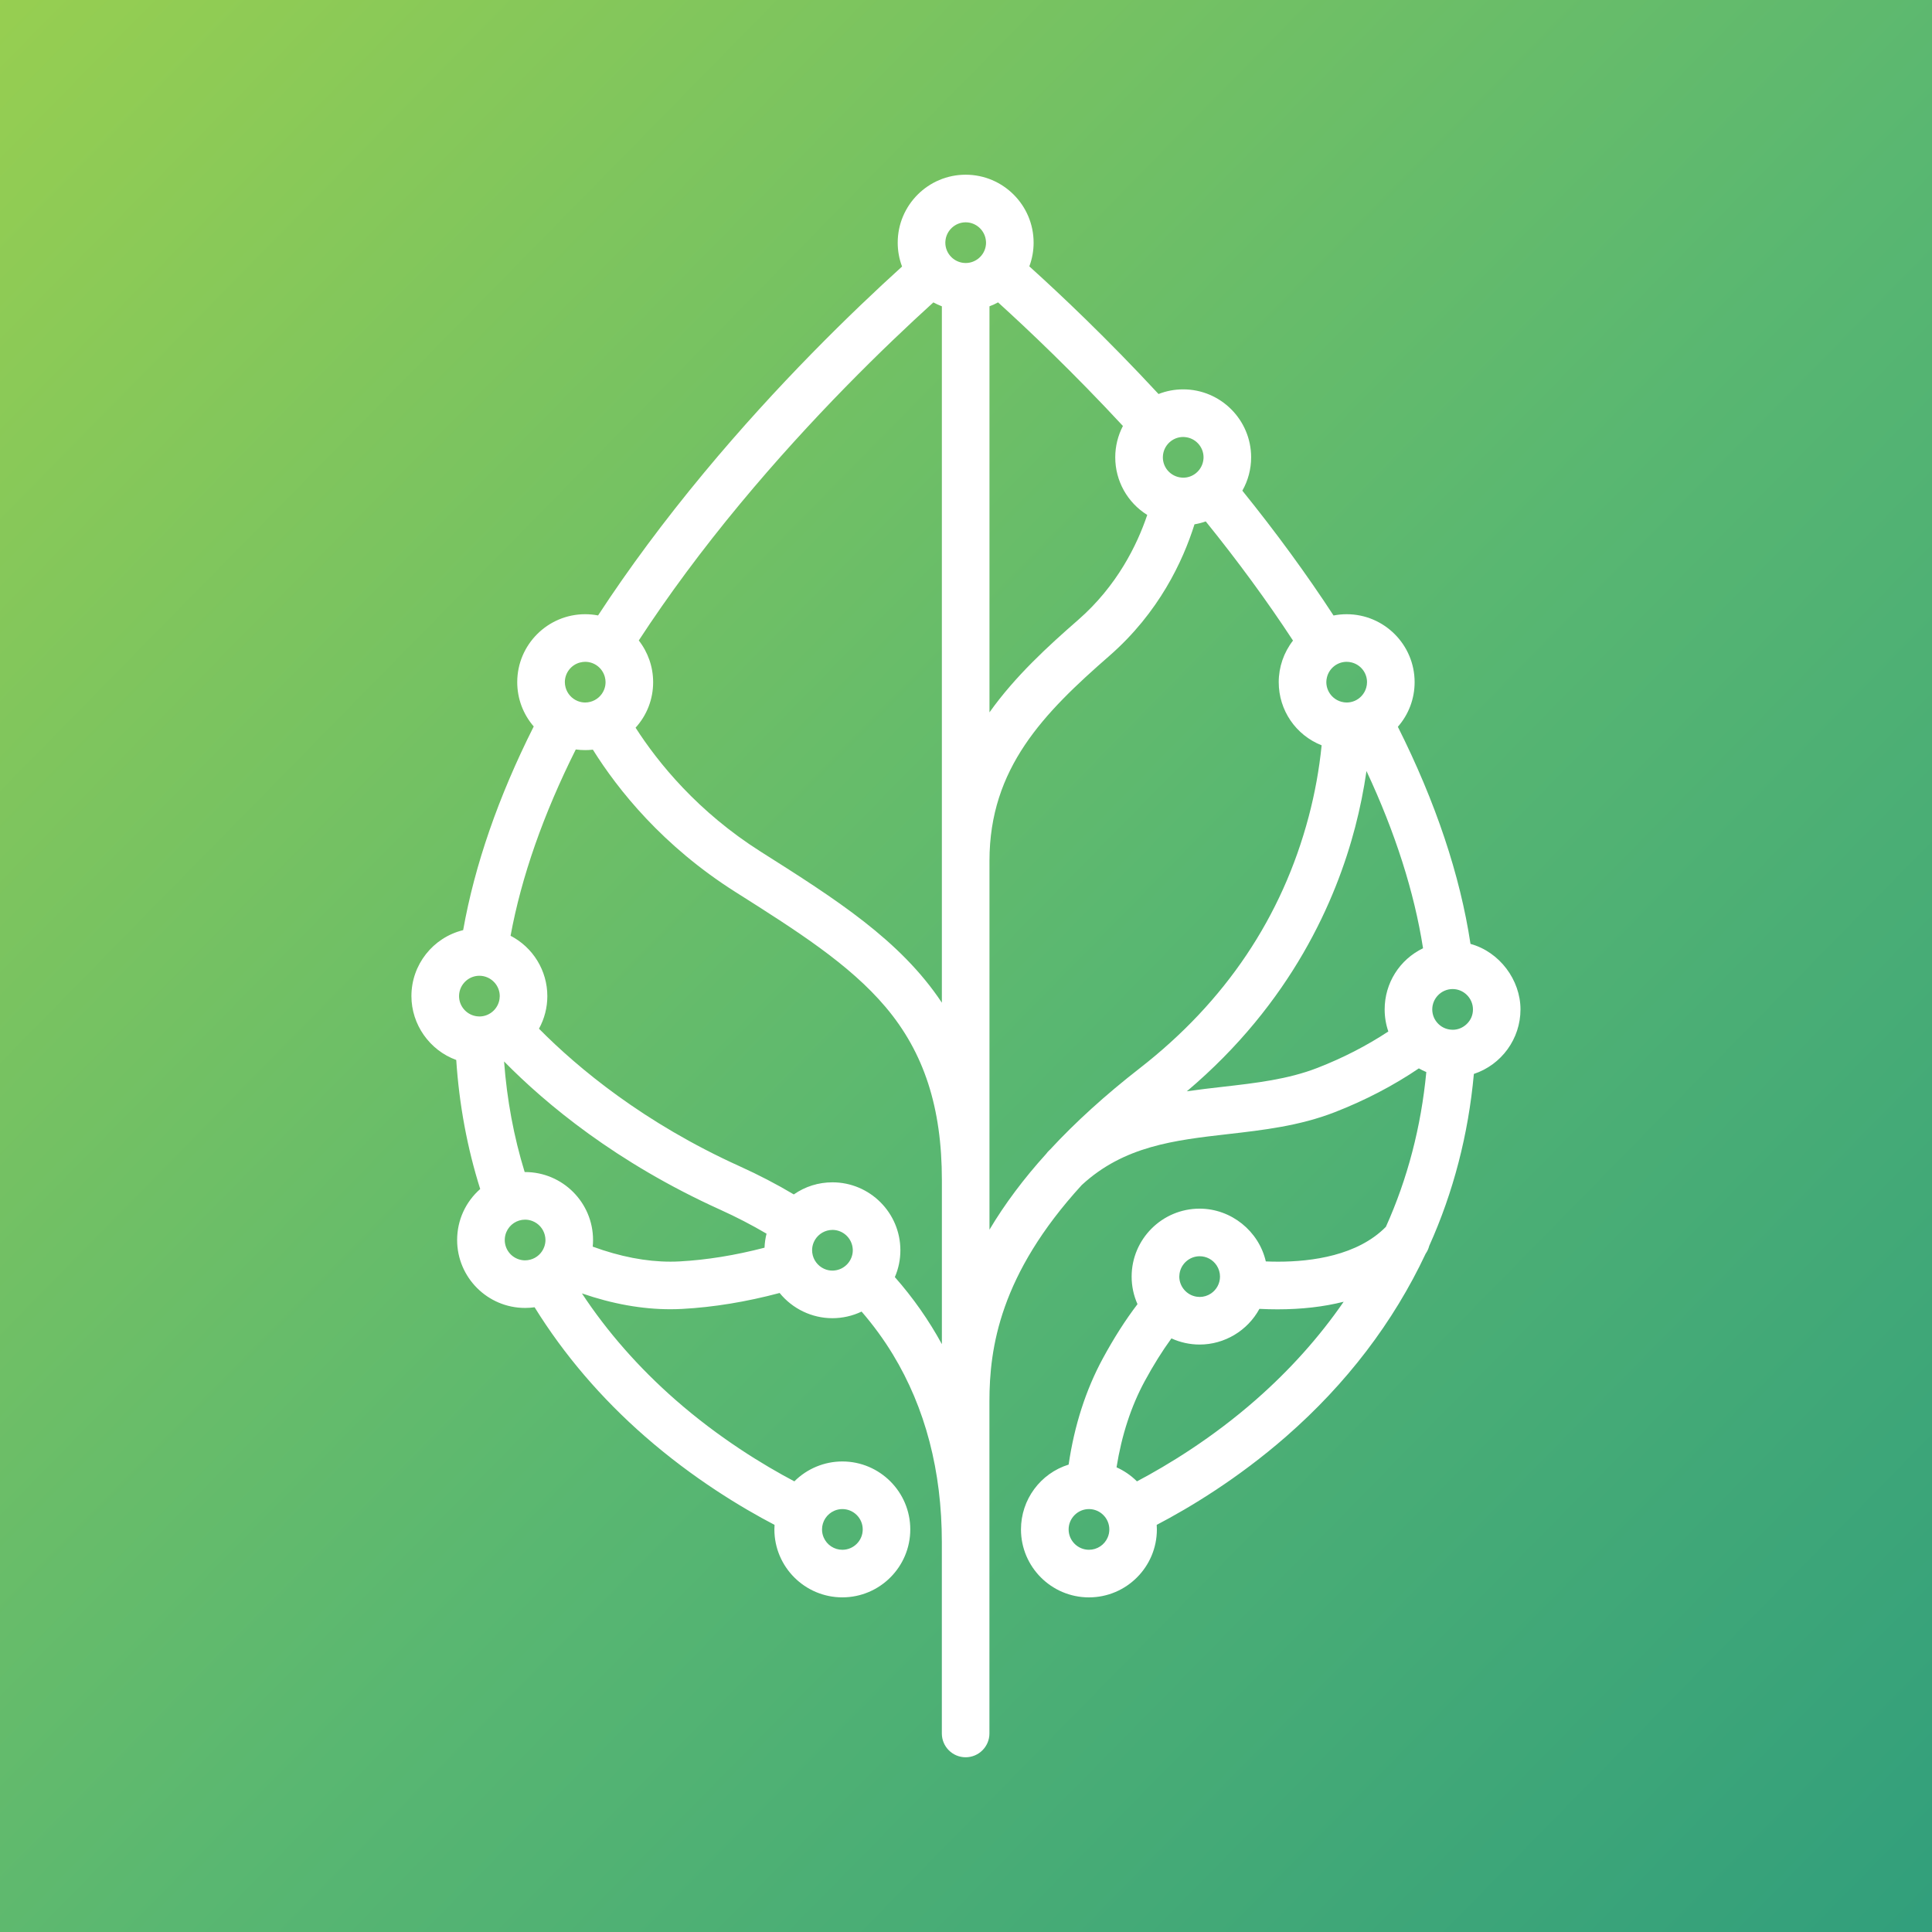
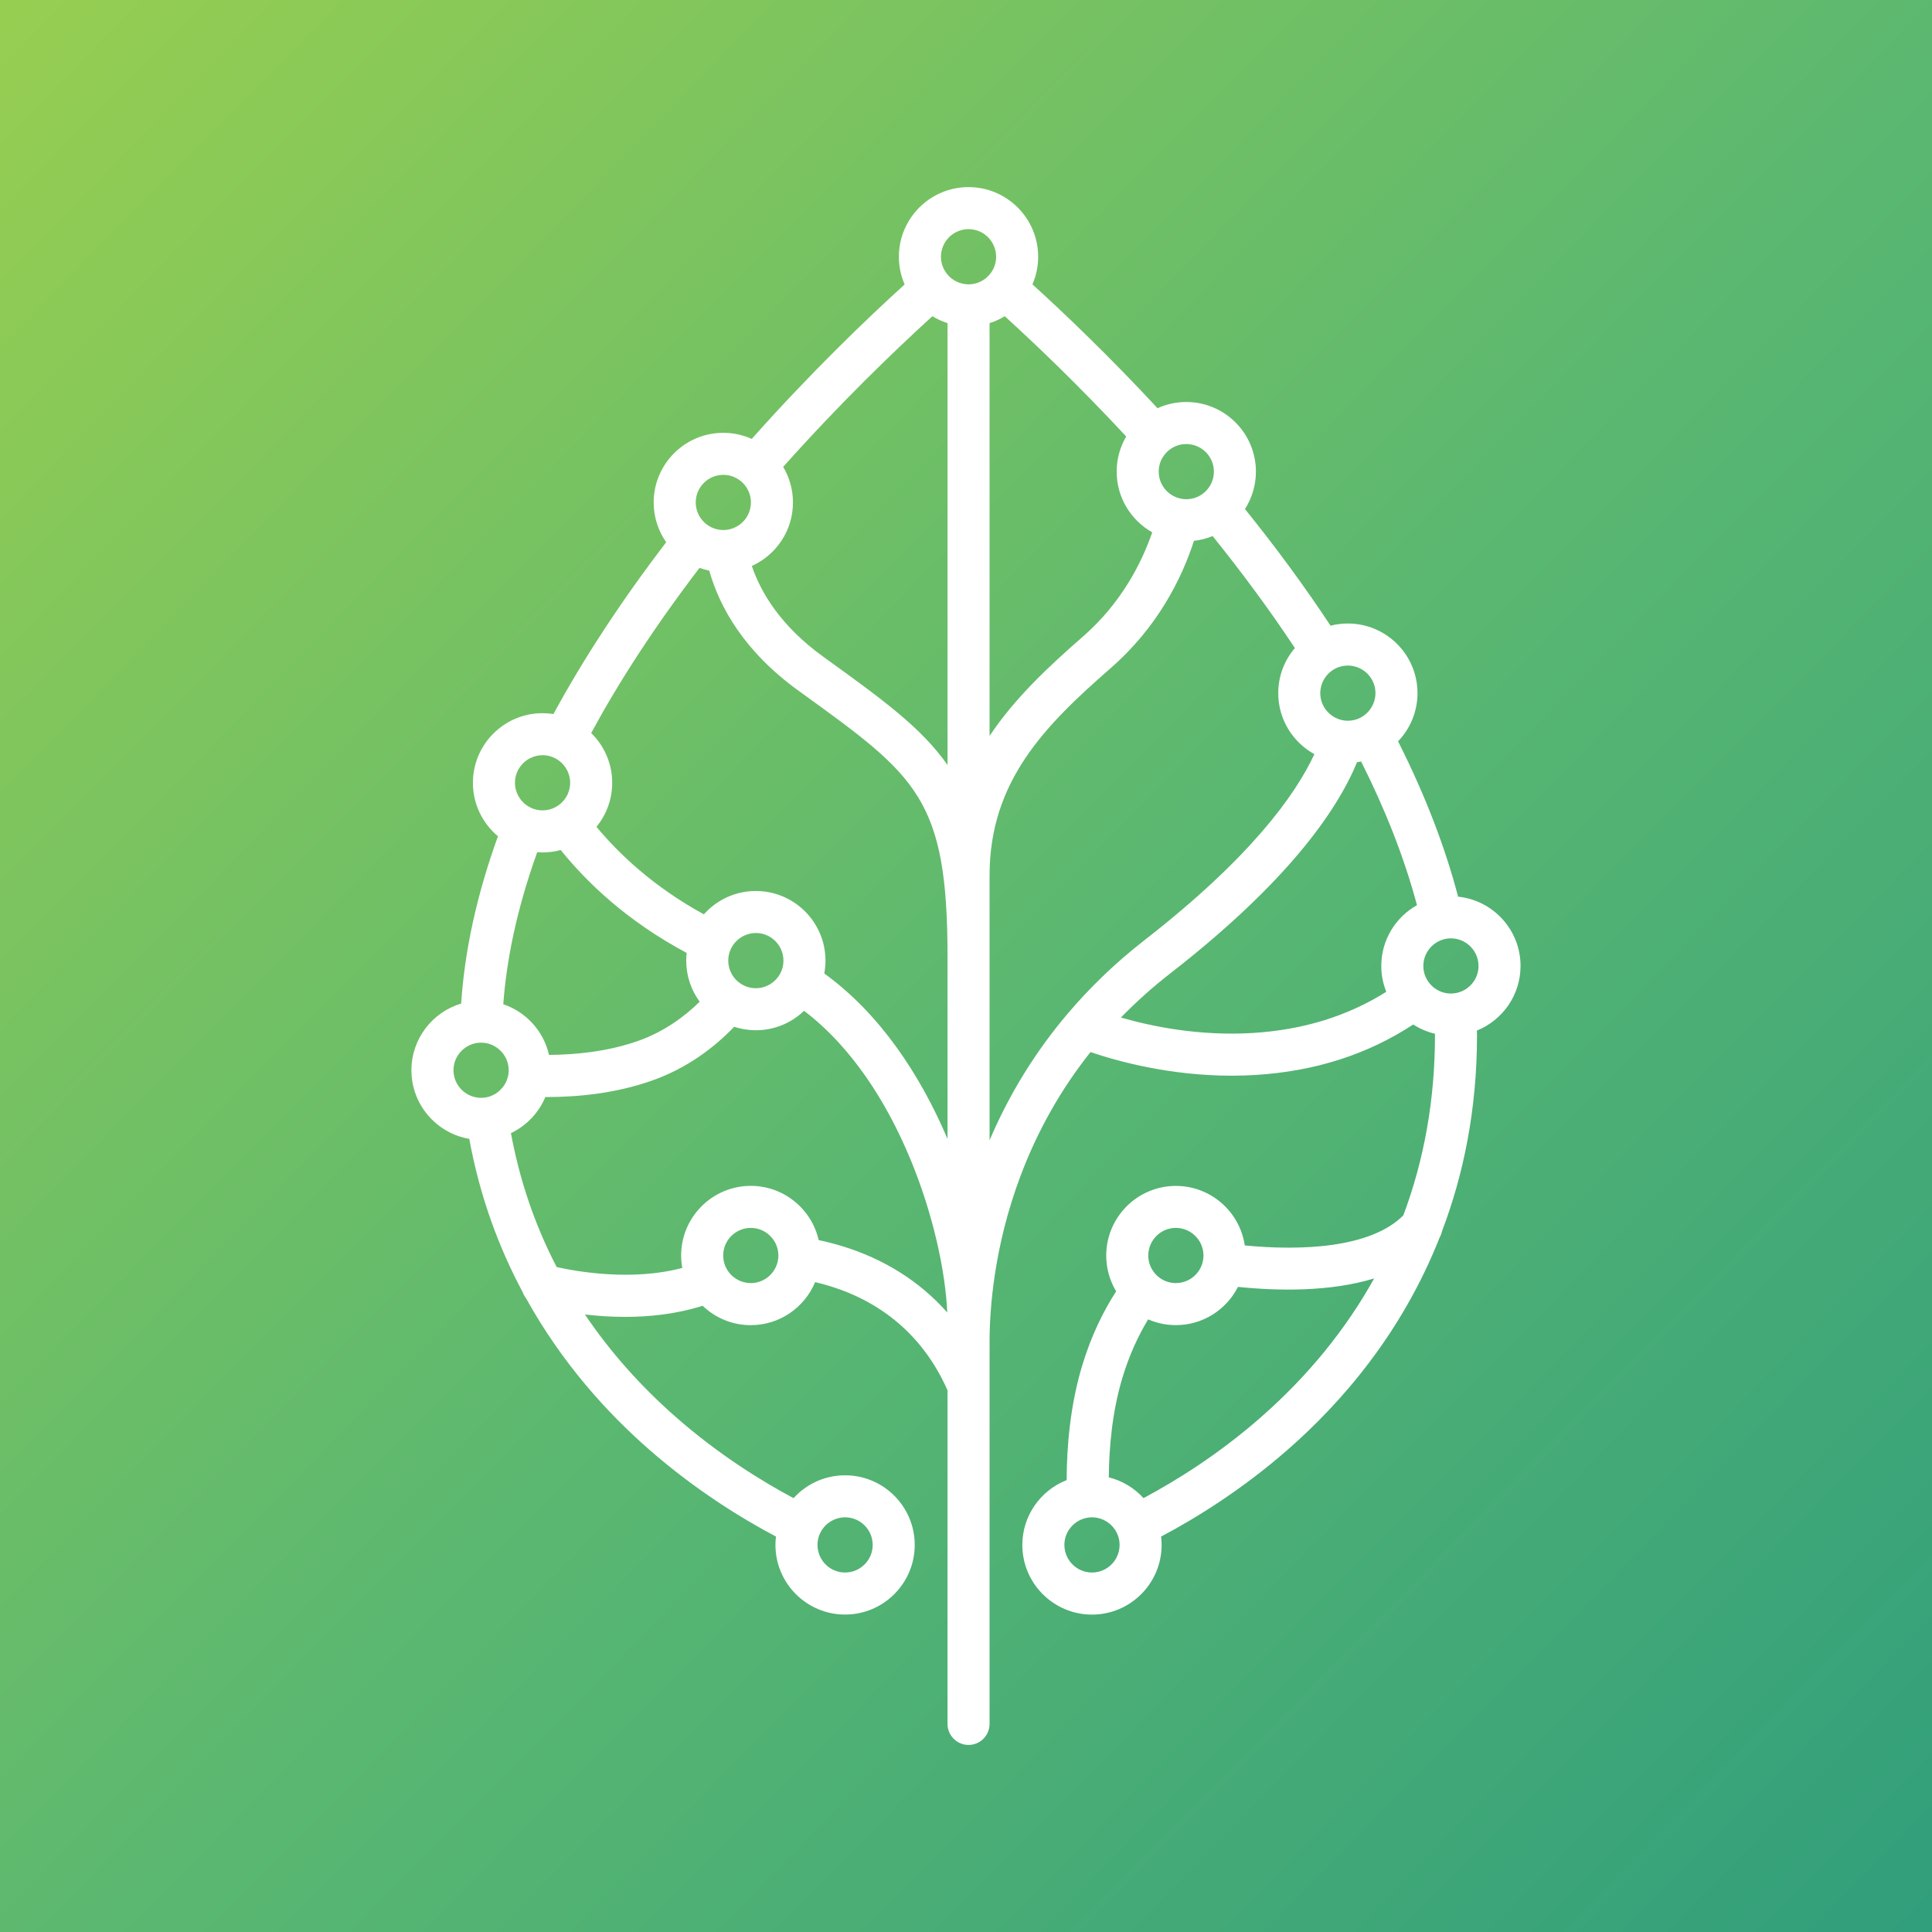
<svg xmlns="http://www.w3.org/2000/svg" id="Layer_1" version="1.1" viewBox="0 0 2000 2000">
  <defs>
    <style>
      .st0 {
-         fill: url(#New_Gradient_Swatch);
+         fill: url(#linear-gradient);
      }

      .st1 {
        fill: #fff;
      }
    </style>
-     <linearGradient id="New_Gradient_Swatch" data-name="New Gradient Swatch" x1="-137.86" y1="-117.34" x2="2116.44" y2="2096.3" gradientUnits="userSpaceOnUse">
+     <linearGradient id="linear-gradient" x1="-137.86" y1="2117.34" x2="2116.44" y2="-96.3" gradientTransform="translate(0 2000) scale(1 -1)" gradientUnits="userSpaceOnUse">
      <stop offset="0" stop-color="#9ed14d" />
      <stop offset=".54" stop-color="#59b771" />
      <stop offset="1" stop-color="#2d9c7d" />
    </linearGradient>
  </defs>
  <rect class="st0" width="2000" height="2000" />
-   <g>
-     <path class="st1" d="M1522.25,977.09c-10.77-71.16-36.06-146.73-75.19-224.72,11.22-12.83,17.35-29.08,17.35-46.2,0-38.78-31.55-70.33-70.34-70.33-4.57,0-9.13.44-13.6,1.32-27.7-42.49-59.44-85.92-94.4-129.21,5.96-10.53,9.1-22.38,9.1-34.54,0-38.78-31.55-70.34-70.34-70.34-8.82,0-17.38,1.62-25.52,4.81-53.16-57.37-101.47-103.02-133.75-132.14,2.94-7.85,4.43-16.09,4.43-24.54,0-38.78-31.55-70.34-70.34-70.34s-70.34,31.55-70.34,70.34c0,8.51,1.51,16.8,4.5,24.71-52,47.14-128.82,121.69-205.14,213.63-41.02,49.42-77.86,99.04-109.55,147.56-4.38-.84-8.85-1.27-13.34-1.27-38.78,0-70.34,31.55-70.34,70.33,0,16.97,6.04,33.1,17.08,45.88-.07.13-.13.26-.2.39-36.46,72.56-60.96,143.33-72.86,210.44-31.27,7.65-53.56,35.75-53.56,68.29,0,29.5,18.88,56.12,46.4,66.12,3.05,46.23,11.39,91.12,24.81,133.59-15.23,13.39-23.89,32.4-23.89,52.76,0,38.78,31.55,70.34,70.34,70.34,3.29,0,6.59-.23,9.86-.69,30.41,49.05,68.8,93.99,114.15,133.61,50.19,43.85,100.1,73.81,134.24,91.65-.11,1.6-.17,3.17-.17,4.7,0,38.78,31.55,70.34,70.34,70.34s70.34-31.55,70.34-70.34-31.55-70.34-70.34-70.34c-18.65,0-36.5,7.45-49.67,20.6-31.78-16.79-77.77-44.62-123.34-84.61-37.91-33.27-70.34-70.2-96.57-109.97,31.47,10.89,62.21,16.4,91.57,16.4,4.09,0,8.2-.11,12.21-.33,32.39-1.75,66.31-7.3,100.89-16.5,13.32,16.41,33.45,26.1,54.62,26.1,10.46,0,20.82-2.36,30.23-6.85,12.13,14.05,22.96,28.87,32.23,44.13,33.73,55.49,50.84,120.96,50.84,194.59v198.03c0,13.58,11.05,24.63,24.63,24.63s24.63-11.05,24.63-24.63v-343.68c0-55.66,10.86-131.41,95.57-224.05,43.73-40.41,96.03-46.4,151.41-52.74,36.36-4.16,73.95-8.46,110.44-22.66,31.43-12.22,60.72-27.48,87.12-45.38,2.49,1.43,5.07,2.7,7.72,3.82-5.36,56.56-19.43,110.43-41.84,160.21-29.32,29.78-76.76,36.07-111.53,36.07-4.17,0-8.45-.09-12.77-.26-7.24-31.46-35.91-54.63-68.56-54.63-38.78,0-70.34,31.55-70.34,70.34,0,9.94,2.04,19.52,6.06,28.52-12.4,16.23-24.48,35.16-35.94,56.31-17.53,32.37-29.42,69.28-35.34,109.77-29.24,9.13-49.34,36.19-49.34,67.13,0,38.78,31.55,70.34,70.34,70.34s70.34-31.55,70.34-70.34c0-1.54-.06-3.12-.17-4.72,34.11-17.84,83.99-47.8,134.16-91.64,62.32-54.46,110.85-118.08,144.25-189.09,1.74-2.48,2.99-5.22,3.73-8.16,24.96-55.44,40.49-115.28,46.18-177.92,28.61-9.46,48.26-36.36,48.26-66.78s-21.56-59.58-51.81-67.85ZM863.59,1563.96c2.68-1.18,5.52-1.77,8.43-1.77,11.62,0,21.07,9.45,21.07,21.07s-9.45,21.07-21.07,21.07c-8.47,0-16.08-5.05-19.4-12.86-1.1-2.6-1.66-5.36-1.66-8.21,0-8.35,4.96-15.92,12.64-19.29ZM600.42,685.84c1.83-.49,3.64-.73,5.38-.73,9.49,0,17.84,6.42,20.32,15.6.5,1.86.75,3.69.75,5.46,0,2.75-.53,5.43-1.58,7.98-2.5,6.07-7.78,10.69-14.13,12.36-1.82.48-3.62.72-5.36.72-2.67,0-5.3-.51-7.82-1.53-6.14-2.47-10.81-7.75-12.51-14.14-.49-1.83-.74-3.64-.74-5.4,0-9.53,6.45-17.89,15.69-20.34ZM517.12,1034.05c-.66,4.79-2.99,9.25-6.55,12.56-3.93,3.64-9,5.64-14.29,5.64-.79,0-1.65-.06-2.71-.2-4.73-.61-9.17-2.86-12.49-6.33-3.79-3.96-5.87-9.12-5.87-14.54,0-6.19,2.73-12.05,7.49-16.08,3.8-3.22,8.62-4.99,13.57-4.99,6.05,0,11.82,2.64,15.85,7.24,3.37,3.85,5.22,8.76,5.22,13.83,0,.83-.07,1.74-.23,2.87ZM563.42,1290.67c-2.34,6.57-7.75,11.55-14.49,13.32-1.81.48-3.61.72-5.34.72-2.18,0-4.35-.35-6.46-1.02-8.74-2.82-14.61-10.88-14.61-20.04,0-2.82.55-5.56,1.64-8.15,3.31-7.85,10.93-12.92,19.43-12.92,2.57,0,5.12.48,7.58,1.44,6.36,2.47,11.15,7.88,12.82,14.48.44,1.76.67,3.49.67,5.15,0,2.35-.42,4.72-1.24,7.03ZM791.45,1291.6c-30.44,7.92-59.99,12.7-87.89,14.21-3.12.17-6.32.26-9.51.26-25.24,0-52.29-5.23-80.47-15.56.23-2.3.34-4.59.34-6.87,0-38.78-31.55-70.34-70.34-70.34-.15,0-.3,0-.45,0-11.22-36.48-18.38-74.94-21.31-114.49,43.16,43.93,116.04,104.75,223.83,153.5,16.51,7.47,32.59,15.8,47.87,24.78-1.2,4.75-1.9,9.61-2.08,14.5ZM863.5,1315.24c-.58.05-1.17.09-1.76.09-2.95,0-5.84-.62-8.57-1.85-6.7-3-11.42-9.38-12.31-16.63-.12-1-.18-1.82-.18-2.59,0-2.89.58-5.69,1.74-8.35,2.93-6.77,9.29-11.56,16.6-12.52,1.06-.14,1.93-.2,2.73-.2,10.95,0,20.16,8.56,20.98,19.5.04.52.08,1.04.08,1.57,0,10.86-8.48,20.07-19.3,20.97ZM975.03,1391.47c-13.52-24.79-29.83-48.06-48.69-69.43,3.81-8.78,5.73-18.11,5.73-27.77,0-38.78-31.55-70.33-70.34-70.33-14.46,0-28.21,4.32-40,12.53-17.54-10.46-36.28-20.21-55.77-29.03-99.62-45.06-167.69-101.77-208.01-142.53,5.67-10.33,8.65-21.9,8.65-33.73,0-26.39-14.8-50.43-38.06-62.47,11.19-60.85,33.89-125.69,67.51-192.87,3.22.45,6.48.67,9.74.67,2.62,0,5.28-.15,7.95-.46,25.94,41.48,72.17,99.6,147.58,147.33l.38.24c63.06,39.92,117.52,74.4,155.14,118.94,39.7,47,58.19,103.92,58.19,179.13v169.78ZM975.03,1038.01c-43.08-64.92-110.22-107.43-186.98-156.02l-.38-.24c-65.27-41.32-106.28-91.94-129.72-128.44,11.76-12.96,18.18-29.52,18.18-47.13,0-15.68-5.25-30.85-14.87-43.18,30.5-46.73,65.78-94.3,104.89-141.46,74.41-89.69,149.3-162.44,200.05-208.49,2.85,1.55,5.8,2.9,8.82,4.03v720.93ZM1014.44,266.2c-3.45,3.4-7.98,5.52-12.76,5.97-.66.06-1.33.1-2.01.1s-1.31-.04-1.97-.1c-4.8-.45-9.35-2.57-12.8-5.97-4.06-4-6.3-9.33-6.3-14.99,0-.55.05-1.1.09-1.64.84-10.89,10.06-19.43,20.98-19.43s20.14,8.54,20.98,19.45c.04.54.09,1.07.09,1.62,0,5.67-2.24,10.99-6.3,14.99ZM1373.74,700.81c2.44-9.24,10.81-15.7,20.34-15.7,1.64,0,3.35.22,5.08.65,9.41,2.34,15.98,10.74,15.98,20.41,0,1.89-.27,3.82-.82,5.73-.89,3.14-2.54,6.07-4.77,8.5-4.06,4.41-9.55,6.83-15.48,6.83-1.76,0-3.58-.25-5.41-.74-3.2-.85-6.19-2.48-8.66-4.71-4.44-4.01-6.99-9.7-6.99-15.62,0-1.74.24-3.54.73-5.37ZM1203.85,472c.74-11.02,9.95-19.65,20.99-19.65.34,0,.67.03,1,.05l.38.03c11.04.72,19.69,9.94,19.69,20.99,0,.54-.05,1.08-.08,1.61-.44,5.75-3.27,11.13-7.76,14.77-3.8,3.07-8.37,4.69-13.22,4.69-.46,0-.91-.04-1.54-.08-5.72-.42-11.09-3.2-14.74-7.63-3.09-3.76-4.79-8.5-4.79-13.35,0-.38.03-.76.08-1.42ZM1024.3,317.09c3.04-1.14,6.01-2.5,8.88-4.07,31.38,28.46,78.14,72.81,129.27,127.94-5.21,9.99-7.95,21.13-7.95,32.46,0,24.39,12.57,46.82,33.12,59.65-10.44,30.92-31.15,73.44-71.59,108.72-30.76,26.85-65.11,58.15-91.73,95.65v-420.36ZM1086.99,1190.08l-.66.6c-1.2,1.11-2.3,2.36-3.27,3.72-23.33,25.75-43.03,52.09-58.76,78.56v-381.84c0-96.05,56.22-152.93,124.13-212.2,51.27-44.74,76.15-98.07,88.11-136.15,3.98-.67,7.87-1.67,11.65-3,33.47,41.41,63.82,82.87,90.32,123.35-9.56,12.31-14.78,27.43-14.78,43.06,0,29.08,17.67,54.8,44.42,65.38-2.47,24.7-6.97,49.49-13.38,73.75-27.47,103.95-86.31,191.59-174.88,260.5-35.49,27.61-66.74,55.96-92.9,84.27ZM1433.39,1044.94c0,7.85,1.28,15.51,3.8,22.84-22.42,14.79-47.06,27.45-73.32,37.67-30.57,11.89-63.42,15.65-98.19,19.63-12.16,1.39-24.58,2.81-37.07,4.63,108.55-91.67,154.67-198.43,174.24-273.49,5-19.17,8.93-38.62,11.73-58.06,29.8,63.74,49.47,125.35,58.55,183.47-24.29,11.73-39.74,36.1-39.74,63.31ZM1221.07,1318.43c1.52-10.25,10.46-17.97,20.81-17.97,7.1,0,13.68,3.56,17.6,9.53,2.27,3.44,3.46,7.43,3.46,11.54,0,7.01-3.49,13.55-9.34,17.49-3.48,2.34-7.53,3.58-11.73,3.58-.94,0-1.94-.09-3.16-.27-10.21-1.55-17.91-10.49-17.91-20.8,0-.9.08-1.89.26-3.1ZM1146.72,1591.45c-3.32,7.82-10.94,12.87-19.41,12.87-11.62,0-21.07-9.45-21.07-21.07,0-5.52,2.14-10.75,6.03-14.72,4.01-4.09,9.35-6.34,15.03-6.34,2.91,0,5.74.6,8.43,1.77,2.26.99,4.33,2.38,6.14,4.12,4.19,4.03,6.5,9.41,6.5,15.17,0,2.85-.56,5.6-1.66,8.2ZM1300.23,1448.91c-45.55,39.98-91.5,67.81-123.26,84.6-6.11-6.1-13.3-11.04-21.13-14.54,5.3-33.23,15.09-63.21,29.14-89.15,8.92-16.47,18.22-31.36,27.68-44.32,9.13,4.18,19.13,6.37,29.21,6.37,25.78,0,49.65-14.38,61.88-36.94,6.34.33,12.65.49,18.8.49,24.82,0,47.75-2.63,68.4-7.85-25.15,36.49-55.62,70.52-90.73,101.34ZM1518.4,1060.02c-3.97,3.86-9.18,5.99-14.45,5.99l-.53-.03c-5.49-.08-10.66-2.26-14.54-6.13-3.96-3.95-6.16-9.17-6.21-14.72v-.28c.03-5.21,2-10.22,5.55-14.11,4-4.37,9.66-6.88,15.51-6.88,5.14,0,10.1,1.9,13.98,5.36,4.51,4.01,7.09,9.74,7.09,15.71s-2.27,11.07-6.39,15.08Z" />
-     <path class="st1" d="M1517.09,981.8c-11.33-78.48-39.46-156.3-77.02-230.41,11.46-11.65,18.54-27.62,18.54-45.22,0-35.59-28.95-64.54-64.54-64.54-5.62,0-11.06.72-16.26,2.08-31.02-47.9-64.76-93.32-98.81-135.28,6.55-10.1,10.37-22.12,10.37-35.02,0-35.59-28.95-64.54-64.54-64.54-9.64,0-18.78,2.14-27.01,5.94-54.34-58.87-104.3-106.18-139.17-137.49,3.55-7.99,5.54-16.83,5.54-26.12,0-35.59-28.95-64.54-64.54-64.54s-64.54,28.95-64.54,64.54c0,9.35,2.02,18.24,5.61,26.27-48.67,43.95-128.5,120.5-207.6,215.77-42.05,50.65-79.26,100.93-111.34,150.39-5.12-1.31-10.48-2.01-16-2.01-35.59,0-64.54,28.95-64.54,64.54,0,17.46,6.98,33.32,18.29,44.95-.66,1.31-1.36,2.62-2.02,3.93-37.04,73.72-61.45,144.92-73,212.68-30,5.54-52.8,31.87-52.8,63.45,0,29.19,19.49,53.91,46.14,61.85,3.04,51.22,12.35,97.75,25.98,139.81-15.08,11.82-24.8,30.19-24.8,50.8,0,35.59,28.95,64.54,64.54,64.54,4.36,0,8.62-.44,12.74-1.27,34.89,57.19,76.58,101.99,115.08,135.62,50.11,43.78,99.9,73.79,136.58,92.68-.33,2.64-.52,5.32-.52,8.04,0,35.59,28.95,64.54,64.54,64.54s64.54-28.95,64.54-64.54-28.95-64.54-64.54-64.54c-19.29,0-36.62,8.52-48.46,21.98-34.72-18.03-81.73-46.5-128.37-87.43-42.51-37.3-78-78.94-105.87-124.12.3-.3.59-.62.88-.92,28.29,11.18,64.71,21.32,103.81,21.32,3.94,0,7.92-.1,11.91-.32,39.01-2.11,75.12-9.58,103.44-17.32,11.73,16.28,30.83,26.91,52.38,26.91,11.47,0,22.25-3.02,31.6-8.3,13.47,15.19,25.45,31.3,35.82,48.36,34.29,56.41,51.68,122.89,51.68,197.6v198.03c0,10.4,8.43,18.84,18.84,18.84s18.84-8.43,18.84-18.84v-343.68c0-59.56,12.96-136.06,97.3-228.19.02-.02.04-.02.05-.04,45.13-41.77,98.39-47.86,154.77-54.32,35.99-4.12,73.21-8.38,109-22.3,37.39-14.54,66.97-31.61,89.04-46.88,4.36,2.83,9.08,5.15,14.07,6.87-5.15,59.35-19.61,115.38-43.15,167.37-34,35.32-90.76,40.4-133.97,38.07-4.88-30.79-31.6-54.41-63.74-54.41-35.59,0-64.54,28.95-64.54,64.54,0,10.52,2.55,20.45,7.03,29.24-11.49,14.7-24.29,33.75-37.61,58.35-21.07,38.9-30.83,79.31-35.23,111.56-27.98,7.06-48.75,32.44-48.75,62.58,0,35.59,28.95,64.54,64.54,64.54s64.54-28.95,64.54-64.54c0-2.73-.19-5.42-.52-8.06,36.65-18.89,86.41-48.9,136.49-92.66,49.47-43.23,104.23-104.92,143.05-187.68,1.61-2.16,2.68-4.58,3.24-7.09,23.42-51.86,40.49-111.81,46.26-180.47,27.54-7.36,47.89-32.52,47.89-62.35s-21.98-56.97-51.18-63.14ZM845.15,1583.25c0-10.99,6.64-20.44,16.11-24.6,3.3-1.45,6.93-2.26,10.76-2.26,14.81,0,26.86,12.05,26.86,26.86s-12.05,26.86-26.86,26.86c-11.1,0-20.65-6.77-24.74-16.39-1.37-3.22-2.13-6.76-2.13-10.47ZM1241.88,1294.66c9.38,0,17.64,4.84,22.44,12.14,2.79,4.23,4.42,9.29,4.42,14.72,0,9.28-4.73,17.47-11.9,22.3-4.28,2.88-9.43,4.57-14.97,4.57-1.37,0-2.71-.14-4.03-.34-12.9-1.95-22.84-13.09-22.84-26.53,0-1.34.13-2.66.32-3.95,1.92-12.94,13.07-22.92,26.54-22.92ZM1127.32,1610.11c-14.81,0-26.86-12.05-26.86-26.86,0-7.31,2.94-13.93,7.69-18.78,4.88-4.98,11.67-8.08,19.18-8.08,3.82,0,7.46.82,10.75,2.26,2.92,1.28,5.56,3.07,7.83,5.25,5.09,4.89,8.28,11.75,8.28,19.35,0,3.71-.76,7.25-2.12,10.47-4.09,9.63-13.64,16.4-24.74,16.4ZM1304.05,1453.26c-46.62,40.92-93.59,69.39-128.29,87.42-7.07-8.04-16.1-14.32-26.34-18.07,4.11-28.18,12.71-62.78,30.46-95.56,11.07-20.44,21.61-36.46,31.02-48.92,9.2,5.05,19.75,7.93,30.97,7.93,25.8,0,48.1-15.22,58.42-37.15,30.98,1.91,69.1.45,104.32-11.39-27.03,41.95-60.71,80.75-100.56,115.74ZM1522.44,1064.18c-4.84,4.71-11.44,7.63-18.71,7.63-.13,0-.26-.02-.39-.02-7.23-.11-13.78-3.07-18.55-7.82-4.89-4.87-7.92-11.6-7.92-19.02,0-.04,0-.07,0-.11.03-6.94,2.71-13.24,7.07-18,4.91-5.37,11.95-8.76,19.79-8.76,6.85,0,13.09,2.6,17.83,6.83,5.52,4.92,9.03,12.07,9.03,20.03,0,7.54-3.13,14.35-8.15,19.23ZM1400.56,680.14c11.69,2.91,20.38,13.47,20.38,26.04,0,2.54-.38,4.99-1.04,7.32-1.16,4.1-3.28,7.79-6.09,10.84-4.91,5.34-11.93,8.71-19.74,8.71-2.39,0-4.7-.34-6.91-.93-4.17-1.11-7.94-3.2-11.05-6.01-5.45-4.92-8.9-12.01-8.9-19.92,0-2.37.34-4.66.92-6.85,3.04-11.5,13.5-20.02,25.95-20.02,2.24,0,4.4.31,6.48.82ZM1226.59,446.64c13.99.91,25.11,12.55,25.11,26.77,0,.69-.05,1.37-.1,2.05-.58,7.59-4.3,14.31-9.9,18.84-4.61,3.73-10.48,5.98-16.86,5.98-.66,0-1.31-.05-1.96-.1-7.55-.55-14.25-4.21-18.79-9.73-3.81-4.64-6.11-10.57-6.11-17.03,0-.61.05-1.21.09-1.81.94-13.97,12.57-25.06,26.77-25.06.59,0,1.17.05,1.76.09ZM1169.58,440.12c-5.88,9.73-9.28,21.12-9.28,33.3,0,24.66,13.91,46.13,34.29,56.99-11.01,34.6-32.55,78.92-74.75,115.75-38.76,33.82-75.41,68.47-101.34,110.5v-443.72c5.49-1.68,10.66-4.07,15.42-7.07,33.58,30.32,82.39,76.59,135.65,134.25ZM999.67,224.35c14.11,0,25.69,10.95,26.76,24.79.05.69.11,1.37.11,2.07,0,7.48-3.08,14.25-8.03,19.12-4.28,4.22-9.96,7.01-16.28,7.61-.84.08-1.69.13-2.56.13s-1.68-.05-2.5-.13c-6.34-.59-12.04-3.38-16.33-7.61-4.95-4.88-8.03-11.64-8.03-19.12,0-.71.05-1.4.11-2.09,1.07-13.84,12.65-24.77,26.76-24.77ZM761.7,517.84c77.67-93.62,156.03-168.8,203.76-211.93,4.75,2.98,9.9,5.36,15.36,7.03v745.68c-41.4-73.91-113.12-119.33-195.88-171.73l-.38-.24c-67.81-42.93-109.9-95.64-133.96-134.09,12.15-11.74,19.73-28.19,19.73-46.38,0-16.39-6.15-31.37-16.26-42.76,34.8-53.69,72.27-102.97,107.62-145.58ZM578.94,706.17c0-12.44,8.51-22.9,20-25.94,2.2-.58,4.49-.92,6.86-.92,12.4,0,22.84,8.46,25.91,19.9.6,2.23.95,4.55.95,6.96,0,3.61-.73,7.04-2.02,10.19-3.17,7.71-9.84,13.6-18.01,15.76-2.19.58-4.47.91-6.83.91-3.53,0-6.89-.7-9.98-1.94-7.79-3.13-13.77-9.81-15.95-18.03-.59-2.2-.93-4.51-.93-6.89ZM469.41,1031.18c0-8.21,3.72-15.57,9.54-20.5,4.68-3.96,10.72-6.36,17.32-6.36,8.06,0,15.28,3.58,20.21,9.22,4.13,4.72,6.65,10.89,6.65,17.64,0,1.24-.11,2.46-.28,3.66-.86,6.3-3.91,11.9-8.36,16.02-4.79,4.44-11.19,7.19-18.23,7.19-1.17,0-2.32-.1-3.45-.25-6.23-.81-11.79-3.74-15.93-8.07-4.62-4.83-7.48-11.35-7.48-18.55ZM535.35,1309.2c-10.79-3.49-18.62-13.62-18.62-25.56,0-3.69.75-7.2,2.1-10.4,4.07-9.66,13.64-16.47,24.77-16.47,3.41,0,6.67.66,9.67,1.83,8.04,3.12,14.21,9.99,16.35,18.47.53,2.11.85,4.3.85,6.57,0,3.15-.57,6.16-1.58,8.98-2.96,8.3-9.87,14.71-18.47,16.98-2.18.57-4.46.91-6.82.91-2.88,0-5.64-.47-8.24-1.31ZM703.88,1311.6c-35.52,1.93-69.83-7.01-96.65-17.28.58-3.48.9-7.04.9-10.68,0-35.59-28.95-64.54-64.54-64.54-1.57,0-3.11.08-4.65.19-12.77-40.22-20.58-82.5-23.33-126.53,2.11-.66,4.16-1.44,6.17-2.3,41.34,42.94,114.99,106.26,226.27,156.59,18.51,8.37,35.91,17.52,52.29,27.37-2.03,6.26-3.14,12.93-3.14,19.86,0,.6.03,1.2.05,1.8-25.96,6.99-58.62,13.66-93.36,15.53ZM861.74,1321.13c-3.9,0-7.6-.85-10.94-2.35-8.41-3.77-14.53-11.73-15.7-21.21-.13-1.08-.22-2.18-.22-3.3,0-3.78.8-7.38,2.21-10.65,3.69-8.5,11.65-14.72,21.16-15.96,1.14-.15,2.3-.25,3.49-.25,14.13,0,25.73,10.98,26.76,24.85.05.67.1,1.33.1,2.01,0,14.05-10.85,25.6-24.62,26.75-.74.06-1.49.11-2.25.11ZM919.48,1323.05c4.34-8.67,6.8-18.44,6.8-28.78,0-35.59-28.95-64.54-64.54-64.54-14.95,0-28.72,5.13-39.68,13.69-17.91-10.87-37.34-21.15-58.48-30.71-103.89-46.99-173.63-106.65-212.87-146.92,6.39-10.01,10.11-21.88,10.11-34.61,0-26.42-15.97-49.17-38.75-59.15,12.15-69.21,37.93-137.78,70.75-202.63,4.2.86,8.54,1.31,12.99,1.31,3.71,0,7.34-.33,10.88-.94,25.99,42.42,72.04,100.78,147.73,148.7l.38.24c63.47,40.18,118.28,74.88,156.48,120.11,40.63,48.11,59.55,106.21,59.55,182.87v194.16c-14.74-31.8-34.7-63.19-61.35-92.8ZM1018.5,1221.69v-330.59c0-98.49,57.11-156.35,126.11-216.56,50.59-44.15,75.35-96.73,87.47-137.01,6.3-.71,12.33-2.31,17.95-4.71,32.99,40.62,65.65,84.51,95.67,130.69-10.05,11.38-16.17,26.31-16.17,42.65,0,28.71,18.85,53.1,44.82,61.45-2,22.13-6.07,49.22-13.98,79.16-27.8,105.2-87.33,193.89-176.93,263.59-37.1,28.87-67.5,56.87-92.39,83.83-.27.24-.54.47-.8.72-1.03.95-1.91,1.99-2.68,3.1-31.08,34.26-53.29,66.8-69.09,97.25v-73.58ZM1365.98,1110.85c-31.26,12.16-64.47,15.96-99.63,19.98-19.35,2.22-38.91,4.46-58.36,8.17,119.49-93.54,168.88-206.13,189.26-284.25,7.47-28.65,11.7-54.73,14.02-76.87,33.16,67.15,57.89,137.07,68.26,207.24-23.63,9.59-40.34,32.78-40.34,59.81,0,8.89,1.81,17.37,5.08,25.09-19.64,13.32-45.7,28.15-78.29,40.82Z" />
-   </g>
+   <path class="st1" d="M1574.07,999.93c0-37.23-28.38-67.96-64.64-71.7-13.52-51.49-33.99-104.71-61.39-159.29-.25-.5-.52-1.01-.78-1.51,12.45-12.96,20.13-30.54,20.13-49.89,0-39.75-32.34-72.09-72.09-72.09-6.18,0-12.19.78-17.92,2.26-26.29-39.83-55.87-80.16-88.59-120.76,7.16-11.19,11.33-24.48,11.33-38.72,0-39.75-32.34-72.09-72.09-72.09-10.6,0-20.66,2.32-29.74,6.45-49.76-53.57-95.8-97.61-129.52-128.22,3.81-8.77,5.93-18.44,5.93-28.59,0-39.75-32.34-72.09-72.09-72.09s-72.09,32.34-72.09,72.09c0,10.19,2.14,19.88,5.97,28.68-39.4,35.76-96.89,90.94-158.29,159.9-8.99-4.04-18.95-6.31-29.43-6.31-39.75,0-72.09,32.34-72.09,72.09,0,15.3,4.81,29.5,12.97,41.18-46.13,60.29-85.22,119.83-116.71,177.85-3.69-.58-7.47-.89-11.31-.89-39.75,0-72.08,32.34-72.08,72.09,0,22.2,10.1,42.09,25.93,55.32-21.7,59.95-34.44,117.85-38.1,173.17-29.73,8.89-51.47,36.48-51.47,69.06,0,35.59,25.93,65.22,59.89,71.03,11.03,60.31,30.85,113.09,55.34,158.78.79,2.24,1.95,4.33,3.42,6.2,37.23,67.33,84.37,119.02,127.54,156.73,47.62,41.6,94.97,70.84,131.18,89.97-.34,2.85-.54,5.74-.54,8.67,0,39.75,32.34,72.09,72.09,72.09s72.09-32.34,72.09-72.09-32.34-72.08-72.09-72.08c-21.12,0-40.15,9.13-53.35,23.66-33.92-18.09-78.09-45.53-121.92-84.02-36.77-32.29-68.24-67.84-94.06-106.12,12.49,1.46,26.67,2.49,41.8,2.49,25.25,0,53.12-2.93,80.06-11.51,12.96,12.42,30.51,20.08,49.84,20.08,30.01,0,55.78-18.43,66.62-44.56,46.27,10.79,104.81,39.19,137.05,112.01v345.34c0,12.02,9.74,21.76,21.76,21.76s21.76-9.74,21.76-21.76v-395.32c0-32.6,4.2-98.41,32.36-172.81,17.64-46.61,41.77-89.17,72.12-127.35,30.14,10.19,83.49,24.44,146.18,24.44,7.92,0,16-.23,24.19-.72,61.81-3.72,116.6-21.3,163.72-52.28,6.81,4.4,14.39,7.68,22.51,9.59,0,.58.02,1.17.02,1.75-.04,66.05-11.08,128.47-32.79,186.29-34.28,34.17-106.46,36.67-164.12,31.1-5.08-34.81-35.12-61.63-71.32-61.63-39.75,0-72.09,32.34-72.09,72.09,0,13.54,3.76,26.22,10.28,37.06-12.78,19.71-25.62,45.13-35.22,76.99-12.46,41.39-15.94,84.08-16.03,118.42-26.82,10.51-45.88,36.63-45.88,67.13,0,39.75,32.34,72.09,72.09,72.09s72.09-32.34,72.09-72.09c0-2.94-.2-5.84-.54-8.69,36.19-19.13,83.5-48.37,131.09-89.96,55.77-48.73,118.23-120.74,157.32-219.8,1.15-2.01,1.94-4.15,2.4-6.35,22.11-58.17,36.18-125.43,36.23-202.62,0-1.69-.07-3.4-.09-5.09,26.44-10.69,45.15-36.62,45.15-66.85ZM846.27,1599.29c0-12.57,8.18-23.25,19.48-27.06,2.86-.96,5.91-1.51,9.08-1.51,15.75,0,28.57,12.82,28.57,28.57s-12.82,28.57-28.57,28.57c-10.89,0-20.37-6.13-25.19-15.12-2.15-4.01-3.38-8.59-3.38-13.45ZM1503.92,1028.41c-.64.04-1.28.1-1.93.1-7.44,0-14.2-2.88-19.29-7.55-5.69-5.23-9.28-12.7-9.28-21.01,0-.93.05-1.84.14-2.75.42-4.37,1.84-8.43,4.01-12,5.01-8.26,14.07-13.81,24.42-13.81,7.04,0,13.48,2.57,18.46,6.8,6.17,5.24,10.11,13.05,10.11,21.76,0,5.78-1.74,11.16-4.71,15.67-4.78,7.25-12.77,12.19-21.93,12.8ZM1404.54,690.54c11.23,3.85,19.34,14.49,19.34,27.01,0,1.77-.18,3.5-.5,5.19-.81,4.37-2.62,8.39-5.18,11.82-5.21,7-13.52,11.56-22.9,11.56-3.42,0-6.69-.64-9.73-1.74-4.42-1.61-8.33-4.27-11.43-7.7-4.59-5.07-7.41-11.77-7.41-19.12,0-1.58.16-3.11.41-4.62,2.22-13.56,13.98-23.95,28.16-23.95,3.23,0,6.33.56,9.23,1.56ZM1232.25,460c13.72,2.03,24.29,13.82,24.37,28.07,0,.05,0,.1,0,.15,0,8.04-3.35,15.3-8.71,20.49-5.15,4.99-12.14,8.08-19.86,8.08-1.62,0-3.19-.17-4.73-.43-7.8-1.31-14.53-5.76-18.84-12.03-3.02-4.4-4.81-9.68-4.96-15.37,0-.25-.04-.49-.04-.74,0-15.75,12.82-28.57,28.57-28.57,1.43,0,2.82.14,4.19.34ZM1165.86,451.85c-6.27,10.69-9.89,23.11-9.89,36.37,0,26.95,14.87,50.47,36.82,62.84-11.48,33.15-32.66,73.78-71.76,107.91-36.4,31.77-70.94,64.27-96.64,102.88v-427.35c5.56-1.76,10.83-4.18,15.72-7.17,32.26,29.36,76.99,72.08,125.75,124.52ZM1002.63,237.21c14.09,0,25.8,10.26,28.12,23.7.27,1.59.45,3.21.45,4.87,0,7.04-2.57,13.48-6.81,18.47-5.21,6.13-12.94,10.04-21.58,10.09-.06,0-.12,0-.18,0-.05,0-.09,0-.14,0-8.66-.04-16.4-3.96-21.62-10.09-4.24-4.98-6.81-11.43-6.81-18.47,0-1.65.17-3.25.44-4.83,2.3-13.46,14.02-23.74,28.13-23.74ZM965.19,327.35c4.88,2.98,10.14,5.39,15.69,7.15v457.44c-26.89-38.53-67.41-67.83-124.72-109.27l-4.14-2.99c-43.46-31.44-64.13-65.56-73.73-93.79,25.08-11.3,42.59-36.51,42.59-65.75,0-13.44-3.71-26.03-10.14-36.82,59.5-66.72,115.84-120.83,154.45-155.97ZM720.22,520.13c0-14.72,11.2-26.87,25.52-28.4,1-.11,2.02-.17,3.05-.17,15.75,0,28.57,12.82,28.57,28.57,0,.58-.05,1.15-.09,1.72-.38,6.42-2.88,12.26-6.82,16.85-3.79,4.41-8.89,7.64-14.7,9.1-2.23.56-4.56.89-6.96.89-8.72,0-16.53-3.94-21.78-10.12-3.77-4.45-6.2-10.05-6.68-16.2-.06-.74-.11-1.49-.11-2.24ZM724.13,587.87c3.26,1.19,6.63,2.15,10.09,2.87,10.6,37.4,35.66,83.23,92.29,124.2l4.15,3c118.4,85.61,150.22,108.62,150.22,272.46v188.63c-27.81-65.48-69.66-129.42-127.59-171.28.81-4.32,1.25-8.76,1.25-13.31,0-39.75-32.34-72.09-72.09-72.09-21.37,0-40.58,9.35-53.79,24.17-52.2-28.52-88-62.65-111.19-90.6,10.16-12.43,16.27-28.29,16.27-45.56,0-20.18-8.34-38.43-21.75-51.53,28.48-52.53,65.18-109.56,112.14-170.95ZM811.02,994.43c0,12.22-7.72,22.64-18.53,26.71-.4.15-.8.31-1.21.44-2.79.91-5.75,1.41-8.83,1.41-10.78,0-20.18-6.01-25.04-14.85-1.41-2.56-2.43-5.36-2.99-8.32-.34-1.75-.53-3.55-.53-5.4,0-12.44,8-23.02,19.12-26.93,2.96-1.04,6.13-1.64,9.45-1.64,11.01,0,20.57,6.27,25.33,15.41,2.05,3.94,3.23,8.41,3.23,13.15ZM533.09,810.35c0-11.54,6.89-21.48,16.76-25.98,3.6-1.65,7.59-2.59,11.81-2.59,13.29,0,24.46,9.14,27.64,21.45.59,2.28.93,4.65.93,7.11,0,2.13-.25,4.2-.7,6.19-1.88,8.47-7.53,15.51-15.08,19.31-3.85,1.94-8.19,3.06-12.79,3.06-3.84,0-7.5-.77-10.84-2.15-7.92-3.26-14.05-9.98-16.52-18.27-.77-2.58-1.2-5.31-1.2-8.14ZM561.65,882.44c6.51,0,12.82-.88,18.83-2.51,26.43,32.88,68.13,73.33,130.34,106.52-.29,2.62-.45,5.28-.45,7.98,0,15.91,5.19,30.62,13.95,42.55-15.93,15.62-37.03,31.12-63.74,40.56-31.26,11.04-64.41,14.34-92.26,14.48-5.55-24.61-23.73-44.48-47.34-52.44,3.18-43.55,13.14-96.14,35.14-157.38,1.83.14,3.67.23,5.54.23ZM469.44,1107.9c0-7.18,2.69-13.74,7.08-18.76,5.24-5.99,12.92-9.8,21.49-9.8s16.29,3.83,21.54,9.86c.17.19.35.37.52.57,4.07,4.94,6.51,11.25,6.51,18.13,0,5.64-1.66,10.89-4.49,15.32-2.35,3.68-5.51,6.77-9.23,9.05-4.33,2.65-9.4,4.2-14.84,4.2-7.35,0-14.04-2.81-19.11-7.39-5.79-5.23-9.46-12.77-9.46-21.18ZM805.78,1299.69c0,8.46-3.72,16.05-9.59,21.29-5.05,4.51-11.69,7.28-18.98,7.28-.4,0-.8-.04-1.2-.06-15.19-.64-27.37-13.16-27.37-28.5,0-2.03.22-4.01.63-5.93,2.74-12.92,14.22-22.64,27.94-22.64,6.83,0,13.1,2.41,18.02,6.42,6.43,5.24,10.55,13.22,10.55,22.15ZM870.88,1289.72c-8.03-2.43-15.87-4.39-23.39-5.97-7.28-32.1-36.02-56.14-70.29-56.14-39.75,0-72.08,32.34-72.08,72.09,0,4.39.42,8.68,1.17,12.86-51.91,13.84-108.75,3.83-130.01-.9-.17-.33-.35-.65-.52-.98-22.23-43.01-37.85-89.06-46.85-137.65,16-7.62,28.76-20.97,35.63-37.39.53,0,1.04.01,1.57.01,32.23,0,71.33-3.77,108.96-17.07,36.78-12.99,64.72-34.62,84.94-55.65,7.07,2.32,14.61,3.59,22.44,3.59,19.35,0,36.93-7.68,49.9-20.13,98.61,74.79,144.49,228.17,148.26,312.28-28.55-32.21-65.58-55.61-109.72-68.95ZM1024.39,1180.43v-274.05c0-97.38,56.73-154.81,125.26-214.62,48.4-42.24,73.41-92.12,86.34-131.9,6.76-.74,13.24-2.43,19.31-4.92,29.27,36.33,58.2,75.19,85.16,115.9-10.73,12.59-17.23,28.89-17.23,46.69,0,27.19,15.13,50.9,37.41,63.18-19.68,42.39-66.36,107.36-175.8,192.5-29.23,22.74-55.44,47.82-78.66,75.04-.58.6-1.11,1.23-1.62,1.9-33.01,39.08-59.84,82.6-80.17,130.26ZM1296.64,1069.35c-54.87,3.29-103.77-6.62-136.27-16,15.79-16.21,32.84-31.49,51.2-45.77,121.18-94.28,172.41-168.1,193.27-218.59,1.41-.19,2.81-.41,4.2-.68,24.35,48.42,44.37,98.32,57.81,148.72-22.02,12.35-36.95,35.91-36.95,62.91,0,9.46,1.85,18.48,5.17,26.76-39.96,25.2-86.29,39.51-138.43,42.65ZM1239.86,1282.28c3.72,4.83,5.96,10.85,5.96,17.4,0,10.83-6.06,20.27-14.96,25.11-3.94,2.14-8.45,3.37-13.23,3.44-.13,0-.25.02-.38.02-15.75,0-28.57-12.82-28.57-28.57,0-1.49.15-2.94.37-4.36,2.11-13.68,13.93-24.21,28.2-24.21,9.2,0,17.37,4.39,22.6,11.16ZM1130.43,1627.86c-15.75,0-28.57-12.82-28.57-28.57,0-5.81,1.75-11.21,4.74-15.72,5.12-7.73,13.88-12.84,23.83-12.84,3.18,0,6.22.54,9.08,1.5,3.91,1.31,7.43,3.45,10.38,6.2,5.59,5.22,9.11,12.63,9.11,20.86,0,4.86-1.23,9.43-3.37,13.44-4.82,8.99-14.3,15.13-25.2,15.13ZM1305.6,1466.84c-43.81,38.48-87.95,65.92-121.84,84.01-9.44-10.39-21.88-18.01-35.93-21.5.25-30.53,3.43-67.72,14.07-103.06,7.52-24.96,17.28-45.03,26.68-60.48,8.79,3.83,18.49,5.96,28.67,5.96,28.06,0,52.4-16.12,64.31-39.58,41.73,4.27,95.34,5.17,140.95-8.75-29.22,52.66-68.48,100.85-116.91,143.39Z" />
</svg>
